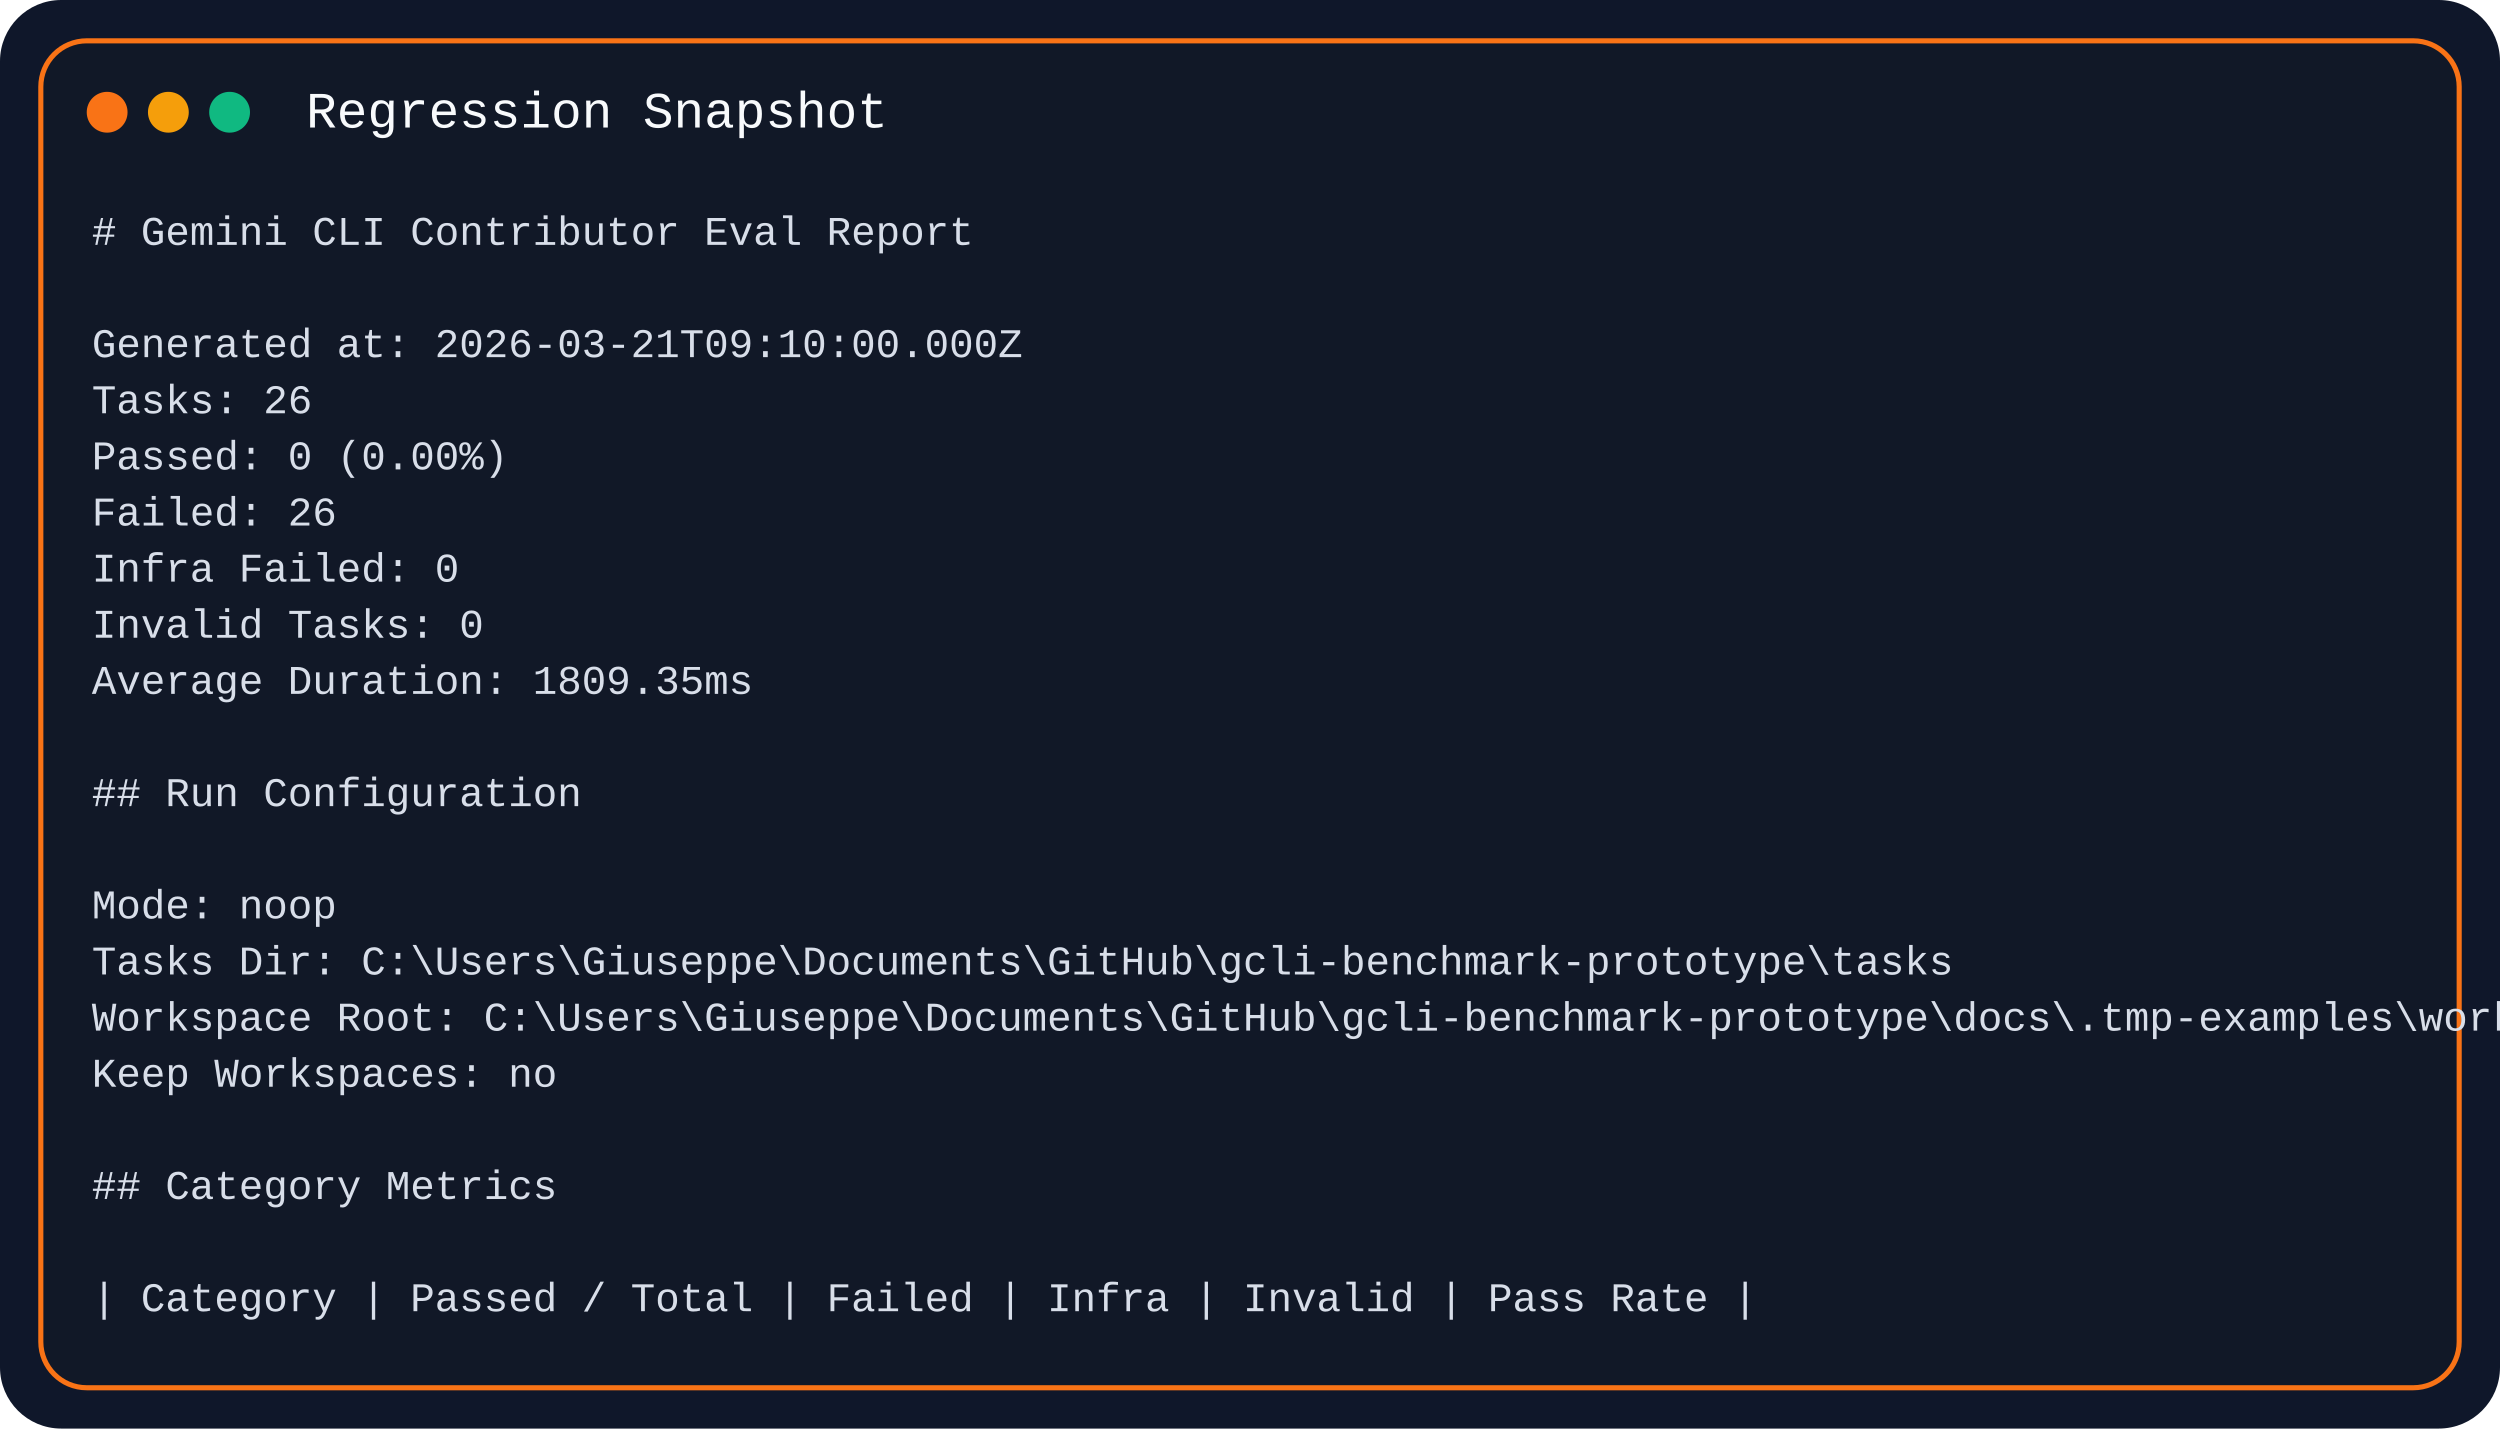
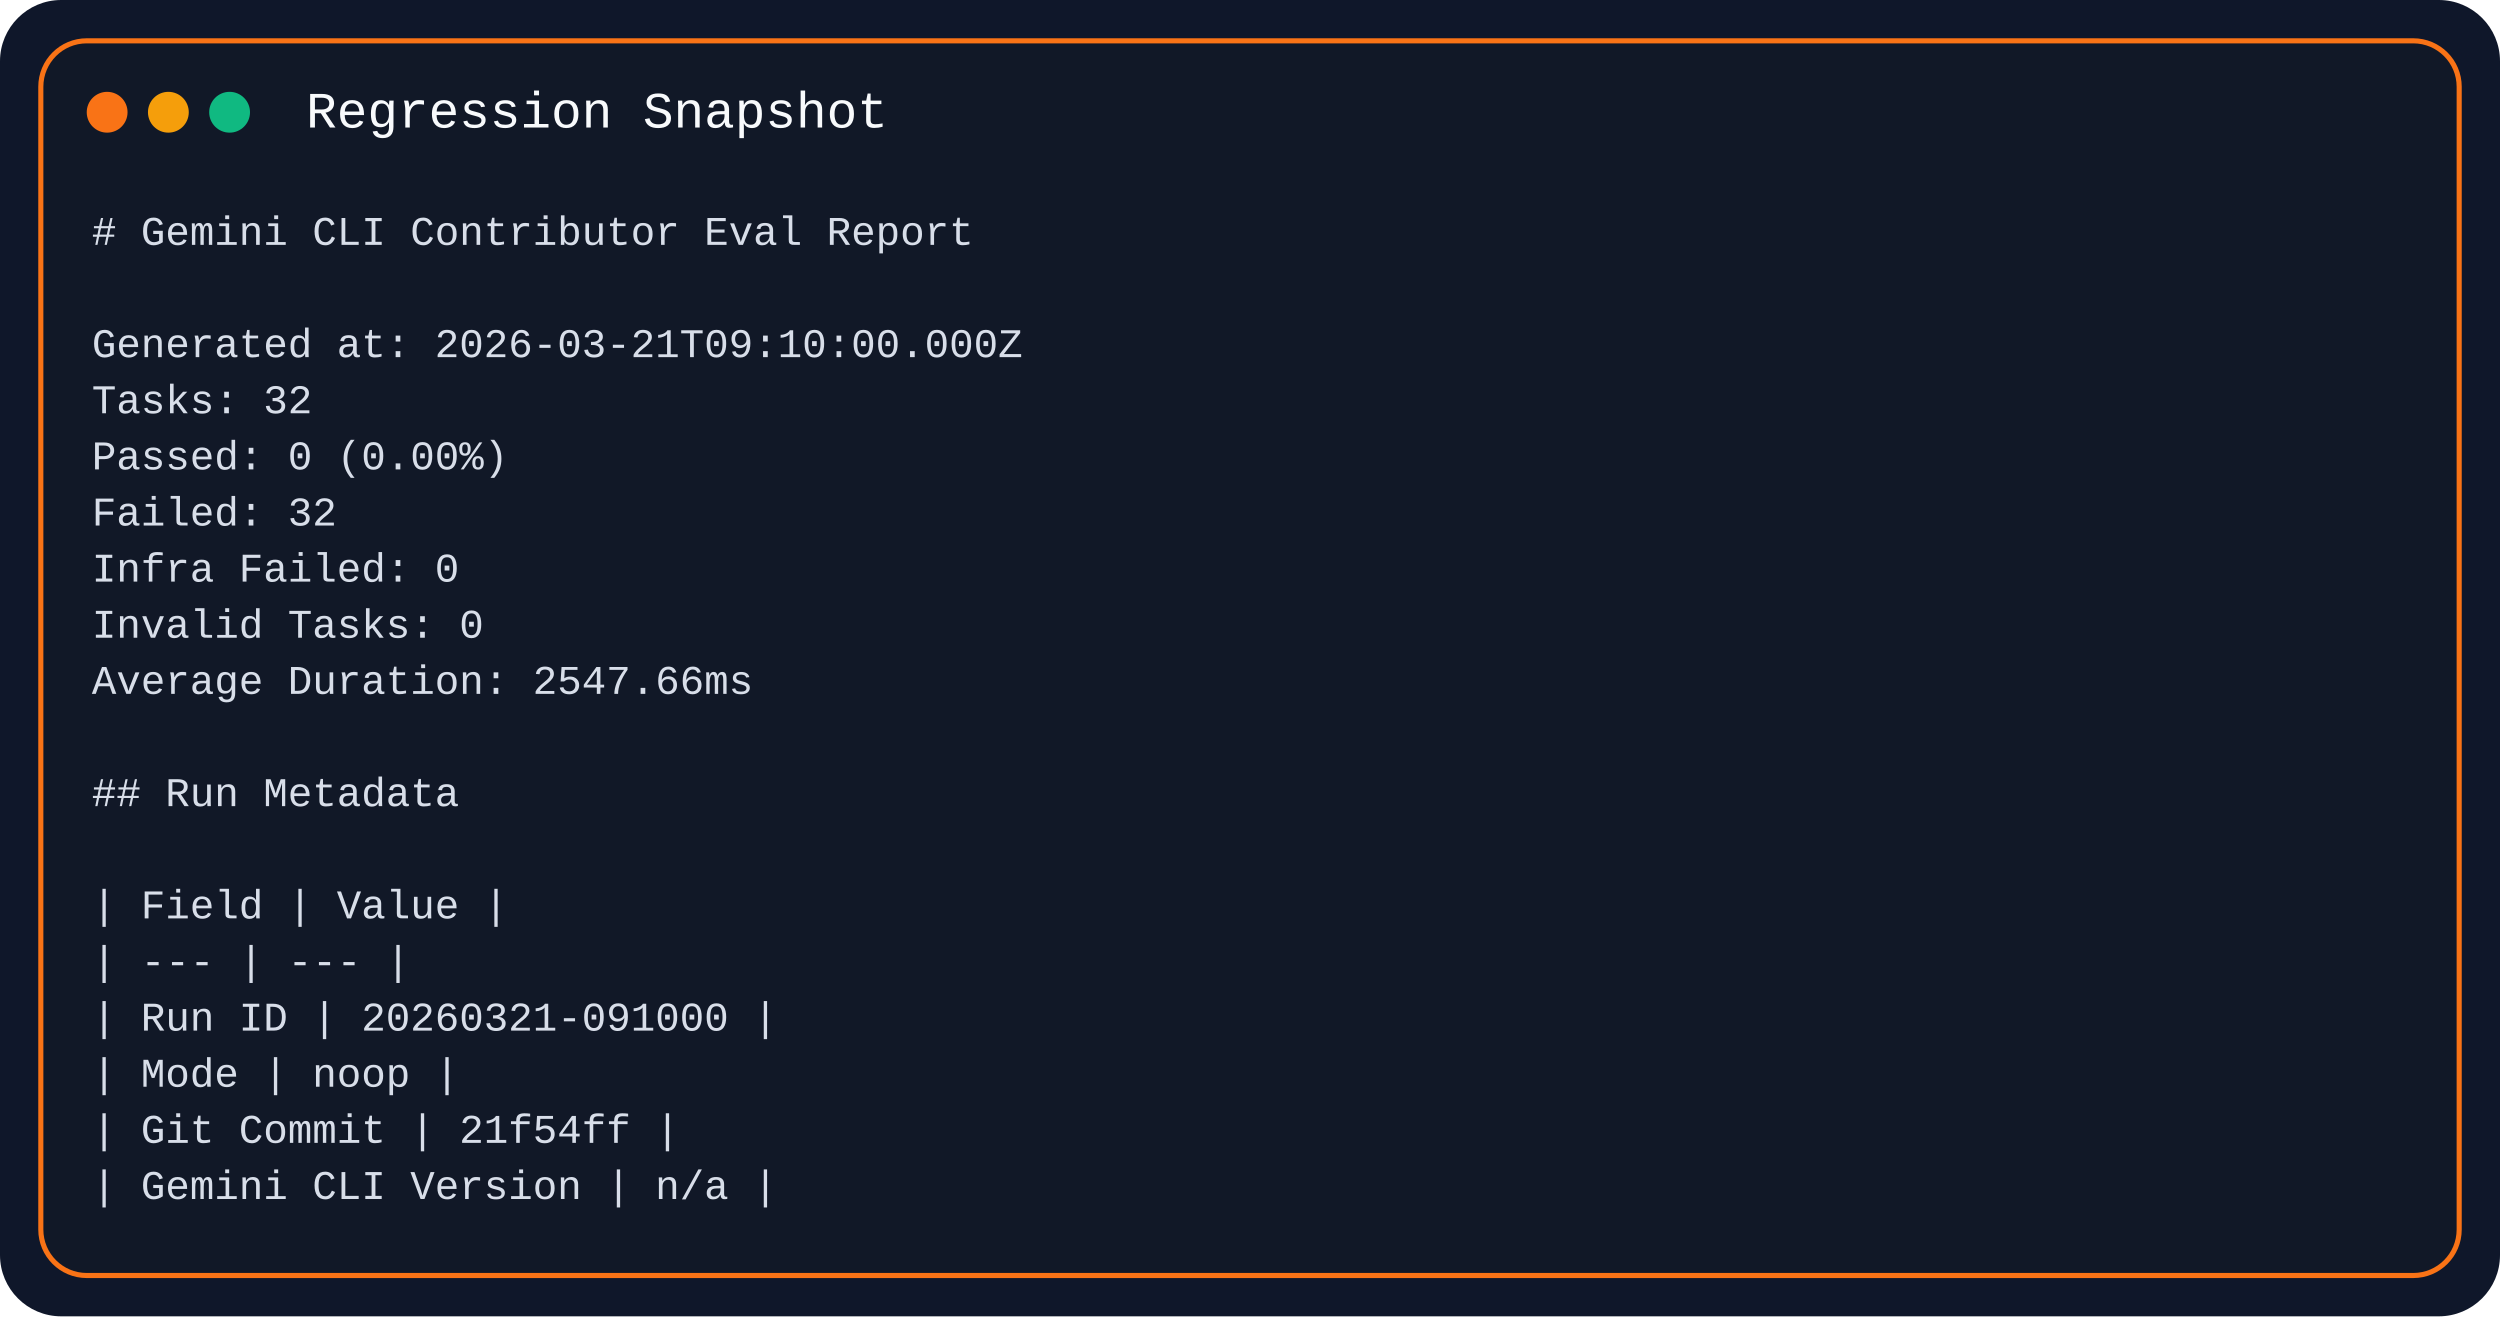
- <svg xmlns="http://www.w3.org/2000/svg" width="980" height="560" viewBox="0 0 980 560">
+ <svg xmlns="http://www.w3.org/2000/svg" width="980" height="516" viewBox="0 0 980 516">
  <rect width="100%" height="100%" rx="24" fill="#0f172a" />
-   <rect x="16" y="16" width="948" height="528" rx="18" fill="#111827" stroke="#f97316" stroke-width="2" />
+   <rect x="16" y="16" width="948" height="484" rx="18" fill="#111827" stroke="#f97316" stroke-width="2" />
  <circle cx="42" cy="44" r="8" fill="#f97316" />
  <circle cx="66" cy="44" r="8" fill="#f59e0b" />
  <circle cx="90" cy="44" r="8" fill="#10b981" />
  <text x="120" y="50" fill="#f8fafc" font-family="Consolas, 'Courier New', monospace" font-size="20">Regression Snapshot</text>
  <text x="36" y="96" fill="#d8dee9" font-family="Consolas, 'Courier New', monospace" font-size="16"># Gemini CLI Contributor Eval Report</text>
  <text x="36" y="118" fill="#d8dee9" font-family="Consolas, 'Courier New', monospace" font-size="16" />
  <text x="36" y="140" fill="#d8dee9" font-family="Consolas, 'Courier New', monospace" font-size="16">Generated at: 2026-03-21T09:10:00.000Z</text>
-   <text x="36" y="162" fill="#d8dee9" font-family="Consolas, 'Courier New', monospace" font-size="16">Tasks: 26</text>
+   <text x="36" y="162" fill="#d8dee9" font-family="Consolas, 'Courier New', monospace" font-size="16">Tasks: 32</text>
  <text x="36" y="184" fill="#d8dee9" font-family="Consolas, 'Courier New', monospace" font-size="16">Passed: 0 (0.00%)</text>
-   <text x="36" y="206" fill="#d8dee9" font-family="Consolas, 'Courier New', monospace" font-size="16">Failed: 26</text>
+   <text x="36" y="206" fill="#d8dee9" font-family="Consolas, 'Courier New', monospace" font-size="16">Failed: 32</text>
  <text x="36" y="228" fill="#d8dee9" font-family="Consolas, 'Courier New', monospace" font-size="16">Infra Failed: 0</text>
  <text x="36" y="250" fill="#d8dee9" font-family="Consolas, 'Courier New', monospace" font-size="16">Invalid Tasks: 0</text>
-   <text x="36" y="272" fill="#d8dee9" font-family="Consolas, 'Courier New', monospace" font-size="16">Average Duration: 1809.35ms</text>
+   <text x="36" y="272" fill="#d8dee9" font-family="Consolas, 'Courier New', monospace" font-size="16">Average Duration: 2547.66ms</text>
  <text x="36" y="294" fill="#d8dee9" font-family="Consolas, 'Courier New', monospace" font-size="16" />
-   <text x="36" y="316" fill="#d8dee9" font-family="Consolas, 'Courier New', monospace" font-size="16">## Run Configuration</text>
+   <text x="36" y="316" fill="#d8dee9" font-family="Consolas, 'Courier New', monospace" font-size="16">## Run Metadata</text>
  <text x="36" y="338" fill="#d8dee9" font-family="Consolas, 'Courier New', monospace" font-size="16" />
-   <text x="36" y="360" fill="#d8dee9" font-family="Consolas, 'Courier New', monospace" font-size="16">Mode: noop</text>
-   <text x="36" y="382" fill="#d8dee9" font-family="Consolas, 'Courier New', monospace" font-size="16">Tasks Dir: C:\Users\Giuseppe\Documents\GitHub\gcli-benchmark-prototype\tasks</text>
-   <text x="36" y="404" fill="#d8dee9" font-family="Consolas, 'Courier New', monospace" font-size="16">Workspace Root: C:\Users\Giuseppe\Documents\GitHub\gcli-benchmark-prototype\docs\.tmp-examples\workspaces</text>
-   <text x="36" y="426" fill="#d8dee9" font-family="Consolas, 'Courier New', monospace" font-size="16">Keep Workspaces: no</text>
-   <text x="36" y="448" fill="#d8dee9" font-family="Consolas, 'Courier New', monospace" font-size="16" />
-   <text x="36" y="470" fill="#d8dee9" font-family="Consolas, 'Courier New', monospace" font-size="16">## Category Metrics</text>
-   <text x="36" y="492" fill="#d8dee9" font-family="Consolas, 'Courier New', monospace" font-size="16" />
-   <text x="36" y="514" fill="#d8dee9" font-family="Consolas, 'Courier New', monospace" font-size="16">| Category | Passed / Total | Failed | Infra | Invalid | Pass Rate |</text>
+   <text x="36" y="360" fill="#d8dee9" font-family="Consolas, 'Courier New', monospace" font-size="16">| Field | Value |</text>
+   <text x="36" y="382" fill="#d8dee9" font-family="Consolas, 'Courier New', monospace" font-size="16">| --- | --- |</text>
+   <text x="36" y="404" fill="#d8dee9" font-family="Consolas, 'Courier New', monospace" font-size="16">| Run ID | 20260321-091000 |</text>
+   <text x="36" y="426" fill="#d8dee9" font-family="Consolas, 'Courier New', monospace" font-size="16">| Mode | noop |</text>
+   <text x="36" y="448" fill="#d8dee9" font-family="Consolas, 'Courier New', monospace" font-size="16">| Git Commit | 21f54ff |</text>
+   <text x="36" y="470" fill="#d8dee9" font-family="Consolas, 'Courier New', monospace" font-size="16">| Gemini CLI Version | n/a |</text>
</svg>
